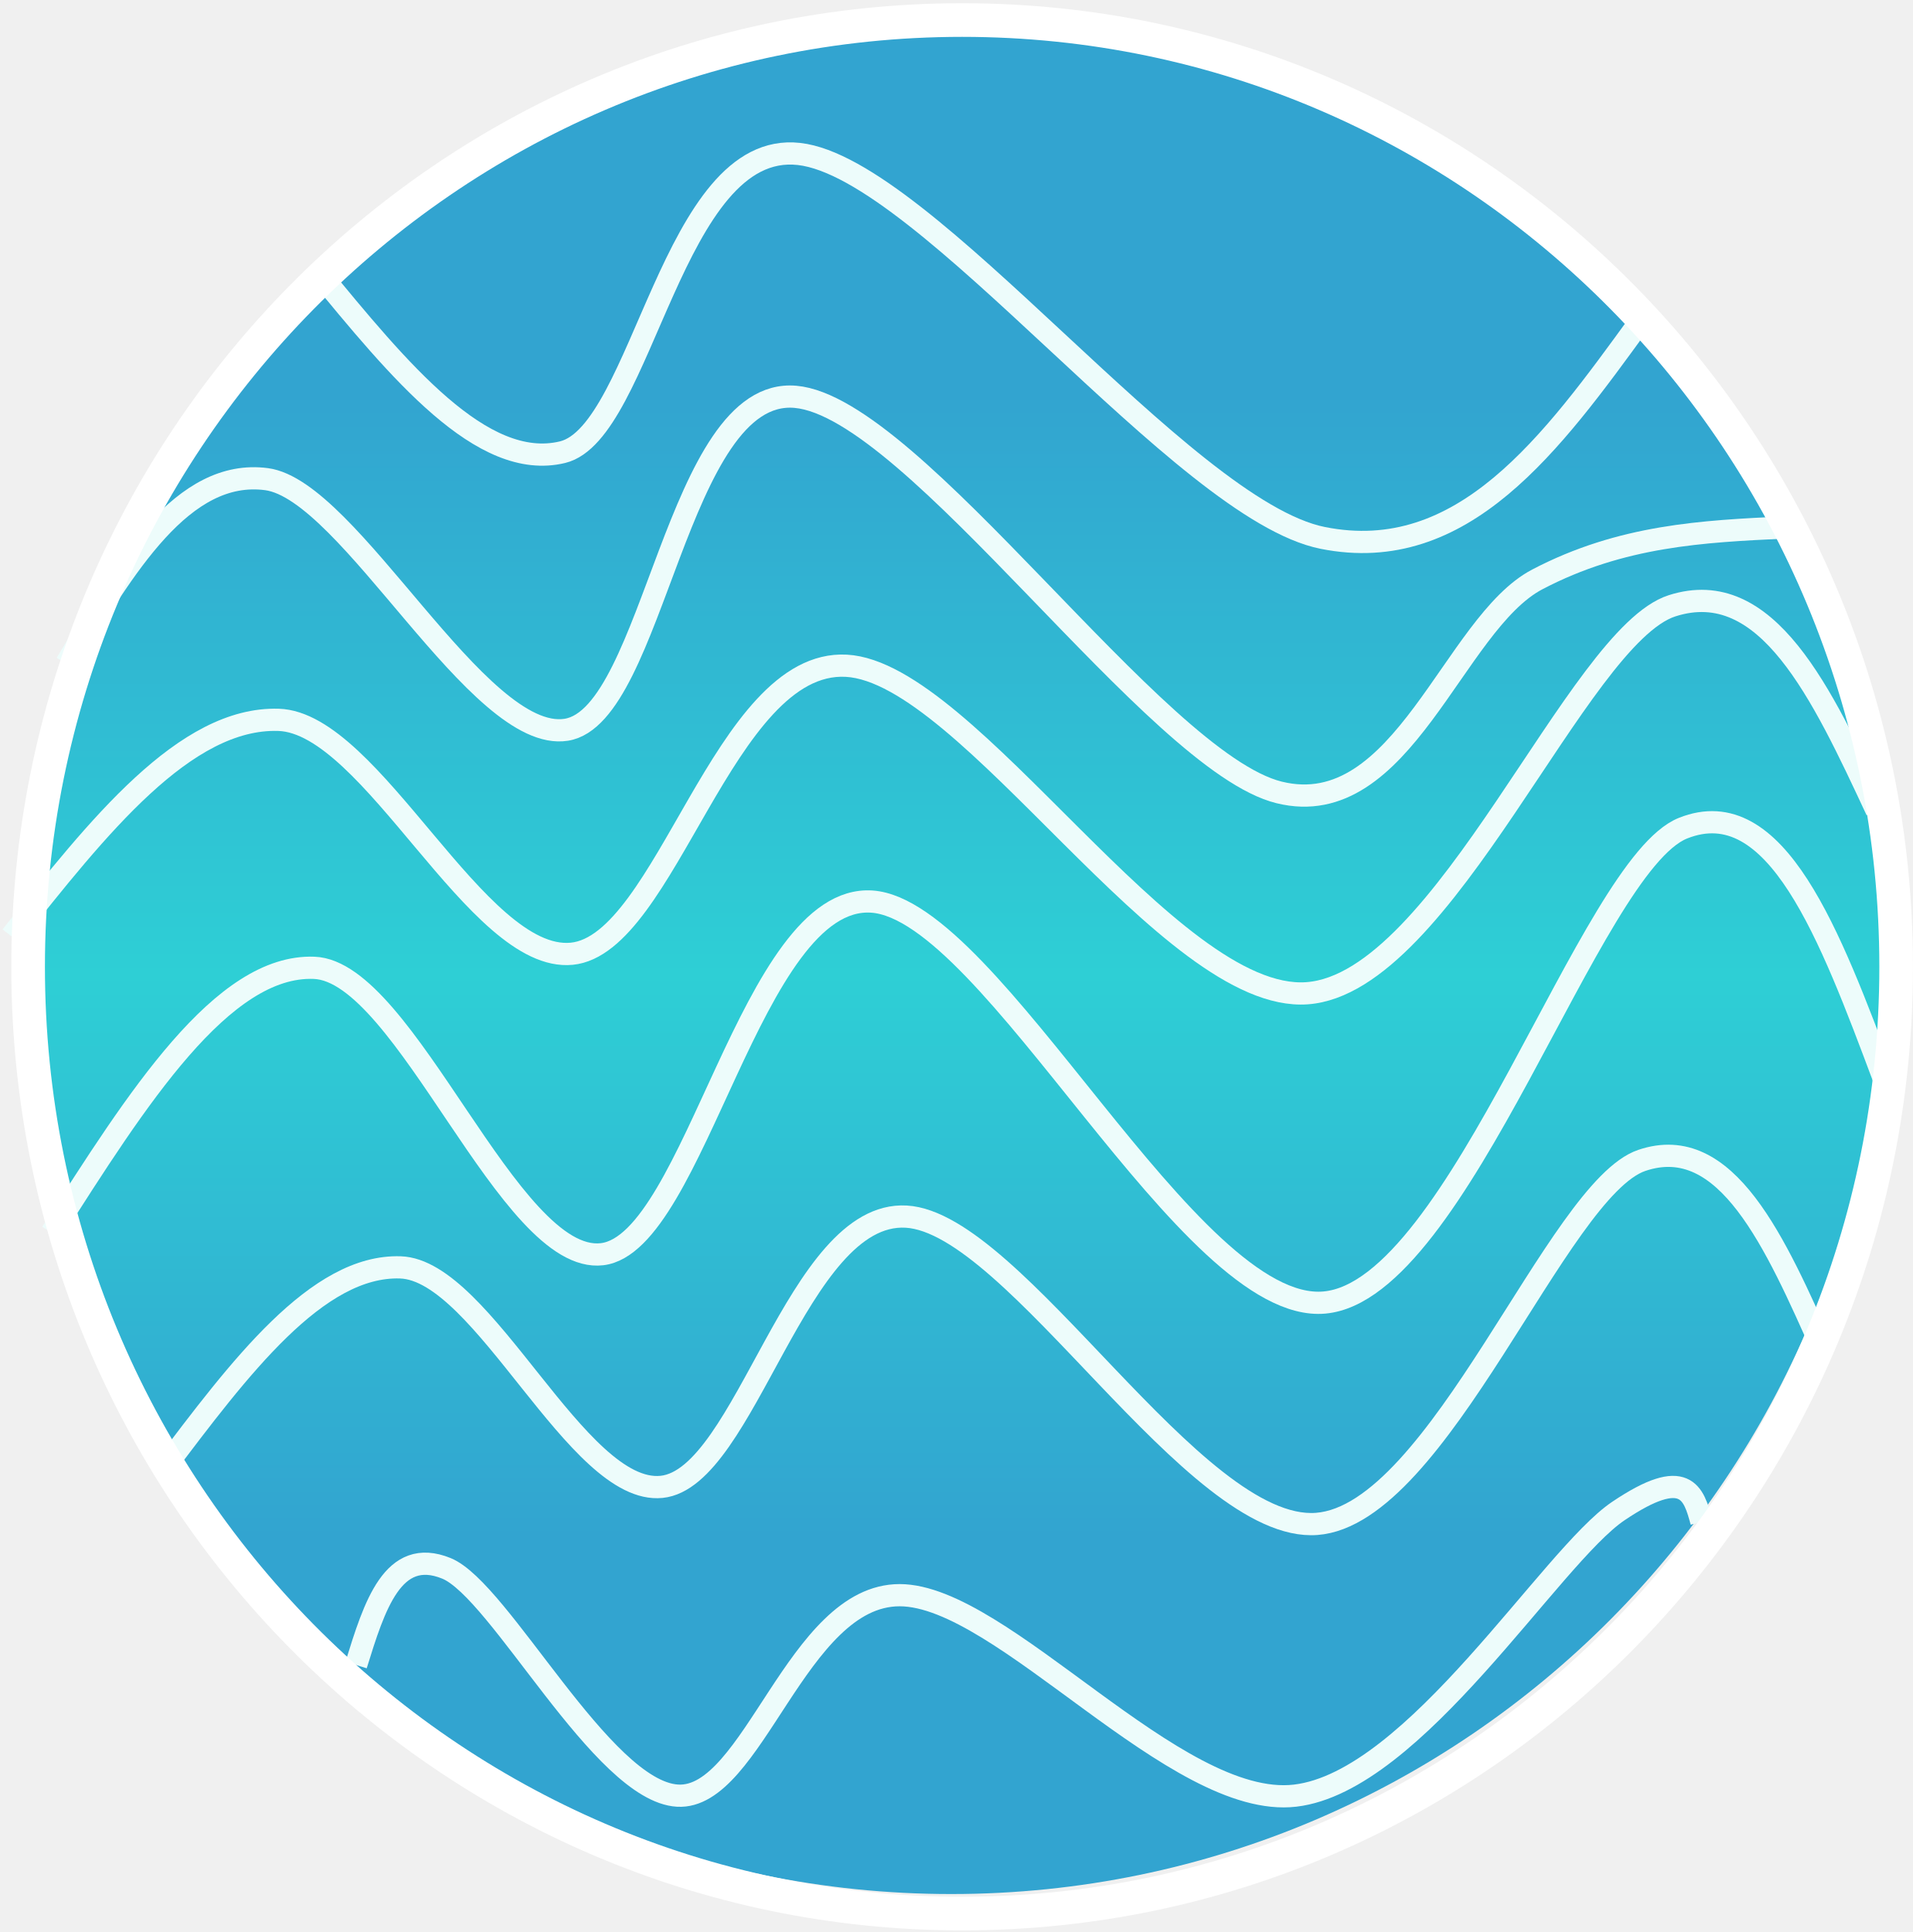
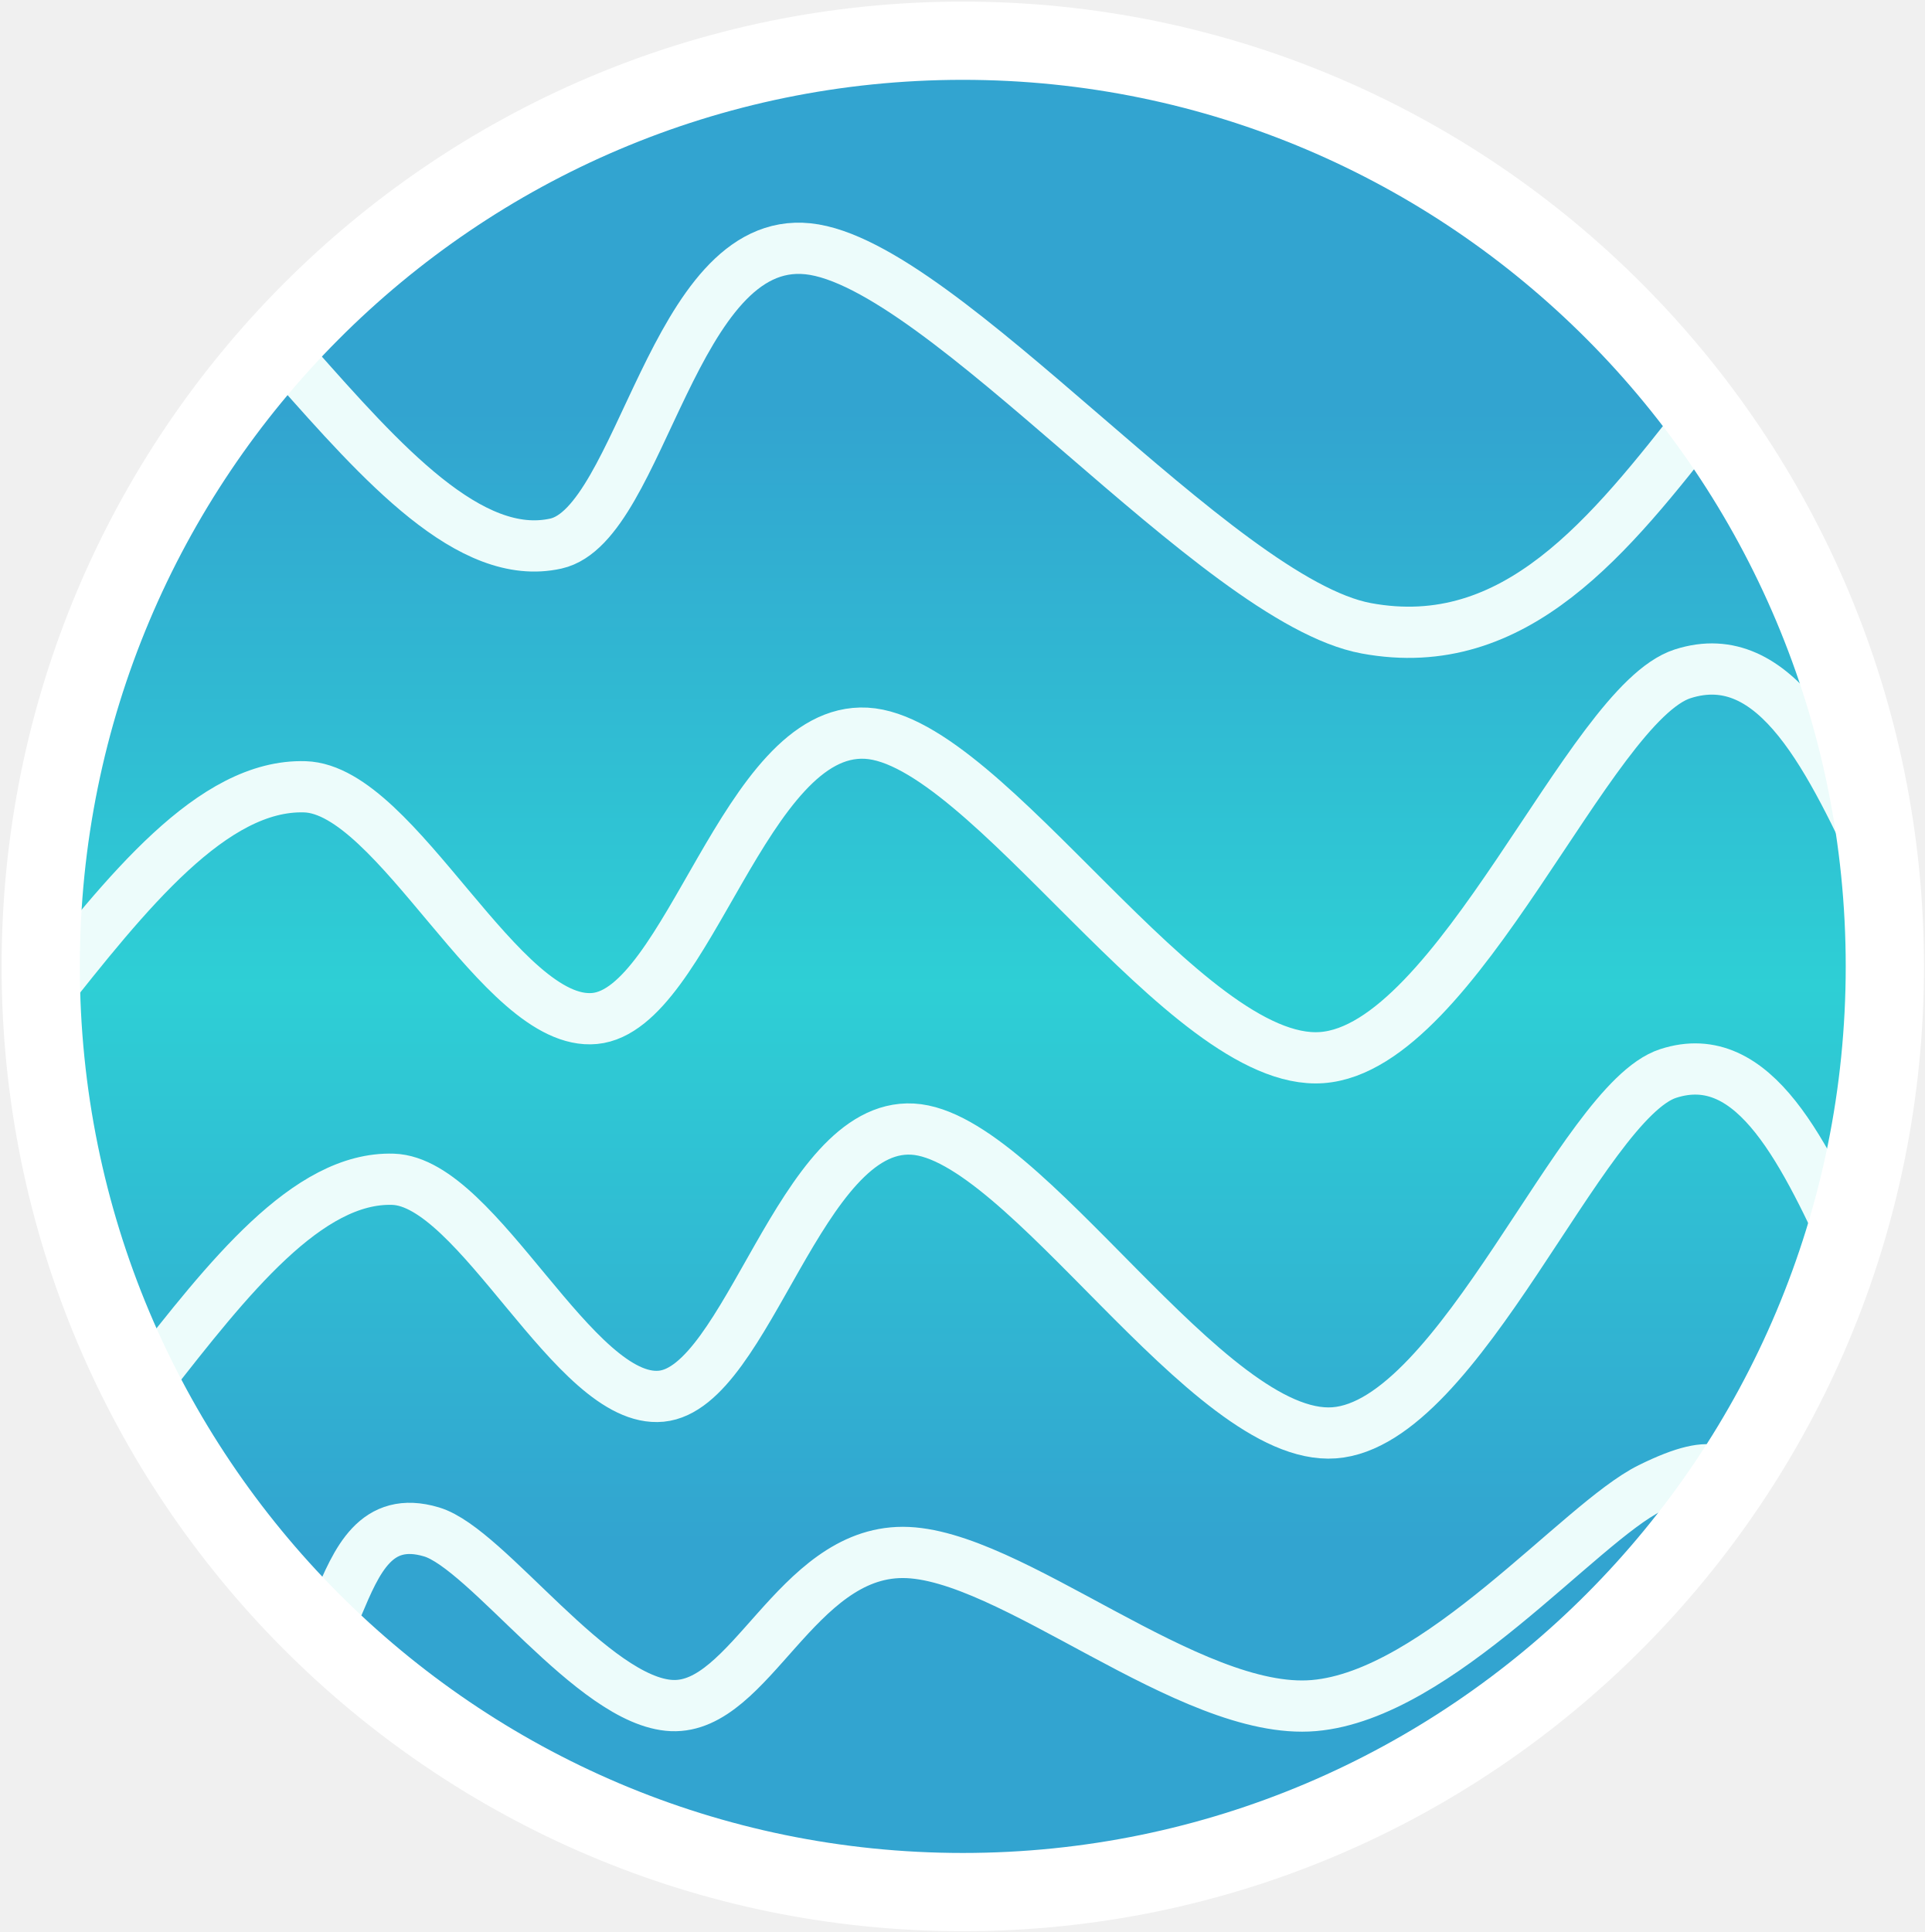
- <svg xmlns="http://www.w3.org/2000/svg" width="2369" height="2392" xml:space="preserve" overflow="hidden">
+ <svg xmlns="http://www.w3.org/2000/svg" width="2411" height="2420" xml:space="preserve" overflow="hidden">
  <defs>
    <linearGradient x1="2200" y1="77" x2="2200" y2="2400" gradientUnits="userSpaceOnUse" spreadMethod="reflect" id="fill0">
      <stop offset="0" stop-color="#32A4D0" stop-opacity="1" />
      <stop offset="0.2" stop-color="#32A4D0" stop-opacity="1" />
      <stop offset="0.51" stop-color="#2ECFD5" stop-opacity="1" />
      <stop offset="0.81" stop-color="#32A4D0" stop-opacity="1" />
      <stop offset="1" stop-color="#32A4D0" stop-opacity="1" />
    </linearGradient>
  </defs>
-   <g transform="translate(-1022 -55)">
+   <g transform="translate(-994 -27)">
    <g>
      <path d="M1045 1238.5C1045 597.021 1562.11 77 2200 77 2837.89 77 3355 597.021 3355 1238.5 3355 1879.98 2837.89 2400 2200 2400 1562.11 2400 1045 1879.98 1045 1238.5Z" fill="url(#fill0)" fill-rule="evenodd" />
-       <path d="M1086 1581.23C1191.75 1415.03 1297.5 1248.82 1411.1 1253.25 1524.7 1257.68 1652.5 1621.49 1767.6 1607.83 1882.69 1594.16 1952.57 1161.28 2101.67 1171.25 2250.77 1181.22 2494.78 1682.81 2662.19 1667.66 2829.6 1652.52 2990.66 1126.56 3106.13 1080.39 3221.59 1034.22 3288.3 1212.43 3355 1390.65" stroke="#EDFCFB" stroke-width="27.5" stroke-linecap="butt" stroke-linejoin="miter" stroke-miterlimit="8" stroke-opacity="1" fill="none" fill-rule="evenodd" />
-       <path d="M1223 1875.5C1318.92 1748.12 1414.84 1620.74 1517.87 1624.14 1620.91 1627.54 1736.82 1906.36 1841.21 1895.89 1945.6 1885.41 2008.99 1553.66 2144.22 1561.3 2279.45 1568.94 2500.78 1953.35 2652.62 1941.74 2804.46 1930.14 2950.54 1527.05 3055.27 1491.66 3160 1456.28 3220.5 1592.86 3281 1729.44" stroke="#EDFCFB" stroke-width="27.5" stroke-linecap="butt" stroke-linejoin="miter" stroke-miterlimit="8" stroke-opacity="1" fill="none" fill-rule="evenodd" />
-       <path d="M1036 1214.13C1143.66 1078.37 1251.33 942.607 1366.98 946.228 1482.63 949.848 1612.74 1247.01 1729.91 1235.85 1847.09 1224.69 1918.23 871.107 2070.02 879.252 2221.82 887.398 2470.24 1297.09 2640.67 1284.73 2811.11 1272.36 2975.08 842.748 3092.63 805.036 3210.18 767.325 3278.09 912.891 3346 1058.46" stroke="#EDFCFB" stroke-width="27.5" stroke-linecap="butt" stroke-linejoin="miter" stroke-miterlimit="8" stroke-opacity="1" fill="none" fill-rule="evenodd" />
-       <path d="M1463 2116.42C1485.74 2043.1 1508.47 1969.79 1574.81 1996.75 1641.15 2023.71 1767.5 2272.64 1861.05 2278.18 1954.6 2283.72 2008.64 2029.99 2136.11 2029.99 2263.57 2029.99 2477.51 2295.54 2625.85 2278.18 2774.18 2260.83 2942.27 1982.35 3026.13 1925.84 3109.99 1869.33 3119.5 1904.23 3129 1939.13" stroke="#EDFCFB" stroke-width="27.5" stroke-linecap="butt" stroke-linejoin="miter" stroke-miterlimit="8" stroke-opacity="1" fill="none" fill-rule="evenodd" />
-       <path d="M1414 389.341C1516.49 514.079 1618.97 638.816 1718.55 614.864 1818.13 590.911 1854.55 227.938 2011.48 245.626 2168.41 263.314 2486.52 686.353 2660.1 720.992 2833.69 755.632 2943.35 604.546 3053 453.46" stroke="#EDFCFB" stroke-width="27.5" stroke-linecap="butt" stroke-linejoin="miter" stroke-miterlimit="8" stroke-opacity="1" fill="none" fill-rule="evenodd" />
-       <path d="M1104 876.531C1176.46 755.557 1248.92 634.584 1352.12 648.251 1455.31 661.918 1614.02 975.526 1723.18 958.535 1832.33 941.543 1859.9 533.372 2007.06 546.3 2154.22 559.229 2453 998.428 2606.12 1036.11 2759.24 1073.78 2821.45 827.033 2925.76 772.364 3030.08 717.695 3131.04 712.893 3232 708.091" stroke="#EDFCFB" stroke-width="27.5" stroke-linecap="butt" stroke-linejoin="miter" stroke-miterlimit="8" stroke-opacity="1" fill="none" fill-rule="evenodd" />
-       <path d="M1036 1252C1036 593.124 1563.18 59 2213.49 59 2863.81 59 3390.99 593.124 3390.99 1252 3390.99 1910.88 2863.81 2445 2213.49 2445 1563.18 2445 1036 1910.88 1036 1252ZM1077.64 1252C1077.64 1887.88 1586.18 2403.36 2213.49 2403.36 2840.81 2403.36 3349.35 1887.88 3349.35 1252 3349.35 616.119 2840.81 100.635 2213.49 100.635 1586.18 100.635 1077.64 616.119 1077.64 1252Z" fill="#FFFFFF" fill-rule="evenodd" fill-opacity="1" />
+       <path d="M1180 1755.5C1279.65 1628.12 1379.29 1500.74 1486.33 1504.14 1593.37 1507.54 1713.8 1786.36 1822.25 1775.89 1930.69 1765.41 1996.54 1433.66 2137.03 1441.3 2277.52 1448.94 2507.45 1833.35 2665.19 1821.74 2822.94 1810.14 2974.69 1407.05 3083.5 1371.66 3192.3 1336.28 3255.15 1472.86 3318 1609.44" stroke="#EDFCFB" stroke-width="64.167" stroke-linecap="butt" stroke-linejoin="miter" stroke-miterlimit="8" stroke-opacity="1" fill="none" fill-rule="evenodd" />
+       <path d="M1045 1280.98C1152.66 1144.94 1260.33 1008.9 1375.98 1012.53 1491.63 1016.16 1621.74 1313.94 1738.91 1302.75 1856.09 1291.56 1927.23 937.255 2079.02 945.417 2230.82 953.58 2479.24 1364.12 2649.67 1351.73 2820.11 1339.33 2984.08 908.838 3101.63 871.049 3219.18 833.26 3287.09 979.125 3355 1124.99" stroke="#EDFCFB" stroke-width="64.167" stroke-linecap="butt" stroke-linejoin="miter" stroke-miterlimit="8" stroke-opacity="1" fill="none" fill-rule="evenodd" />
+       <path d="M1417 2038.35C1440.91 1981.69 1464.82 1925.03 1534.58 1945.86 1604.35 1966.7 1737.22 2159.09 1835.6 2163.37 1933.98 2167.65 1990.81 1971.55 2124.85 1971.55 2258.9 1971.55 2483.88 2176.79 2639.87 2163.37 2795.87 2149.95 2972.64 1934.73 3060.82 1891.06 3149.01 1847.39 3159.01 1874.36 3169 1901.34" stroke="#EDFCFB" stroke-width="64.167" stroke-linecap="butt" stroke-linejoin="miter" stroke-miterlimit="8" stroke-opacity="1" fill="none" fill-rule="evenodd" />
+       <path d="M1362 482.341C1472.49 607.079 1582.98 731.817 1690.34 707.864 1797.69 683.911 1836.96 320.937 2006.14 338.625 2175.32 356.313 2518.28 779.353 2705.42 813.993 2892.56 848.632 3010.78 697.546 3129 546.46" stroke="#EDFCFB" stroke-width="64.167" stroke-linecap="butt" stroke-linejoin="miter" stroke-miterlimit="8" stroke-opacity="1" fill="none" fill-rule="evenodd" />
+       <path d="M996 1237.5C996 570.064 1535.05 29 2200 29 2864.95 29 3404 570.064 3404 1237.5 3404 1904.94 2864.95 2446 2200 2446 1535.05 2446 996 1904.94 996 1237.5ZM1094 1237.5C1094 1850.81 1589.17 2348 2200 2348 2810.82 2348 3305.99 1850.81 3305.99 1237.5 3305.99 624.19 2810.82 127.004 2200 127.004 1589.17 127.004 1094 624.19 1094 1237.5Z" fill="#FFFFFF" fill-rule="evenodd" fill-opacity="1" />
    </g>
  </g>
</svg>
